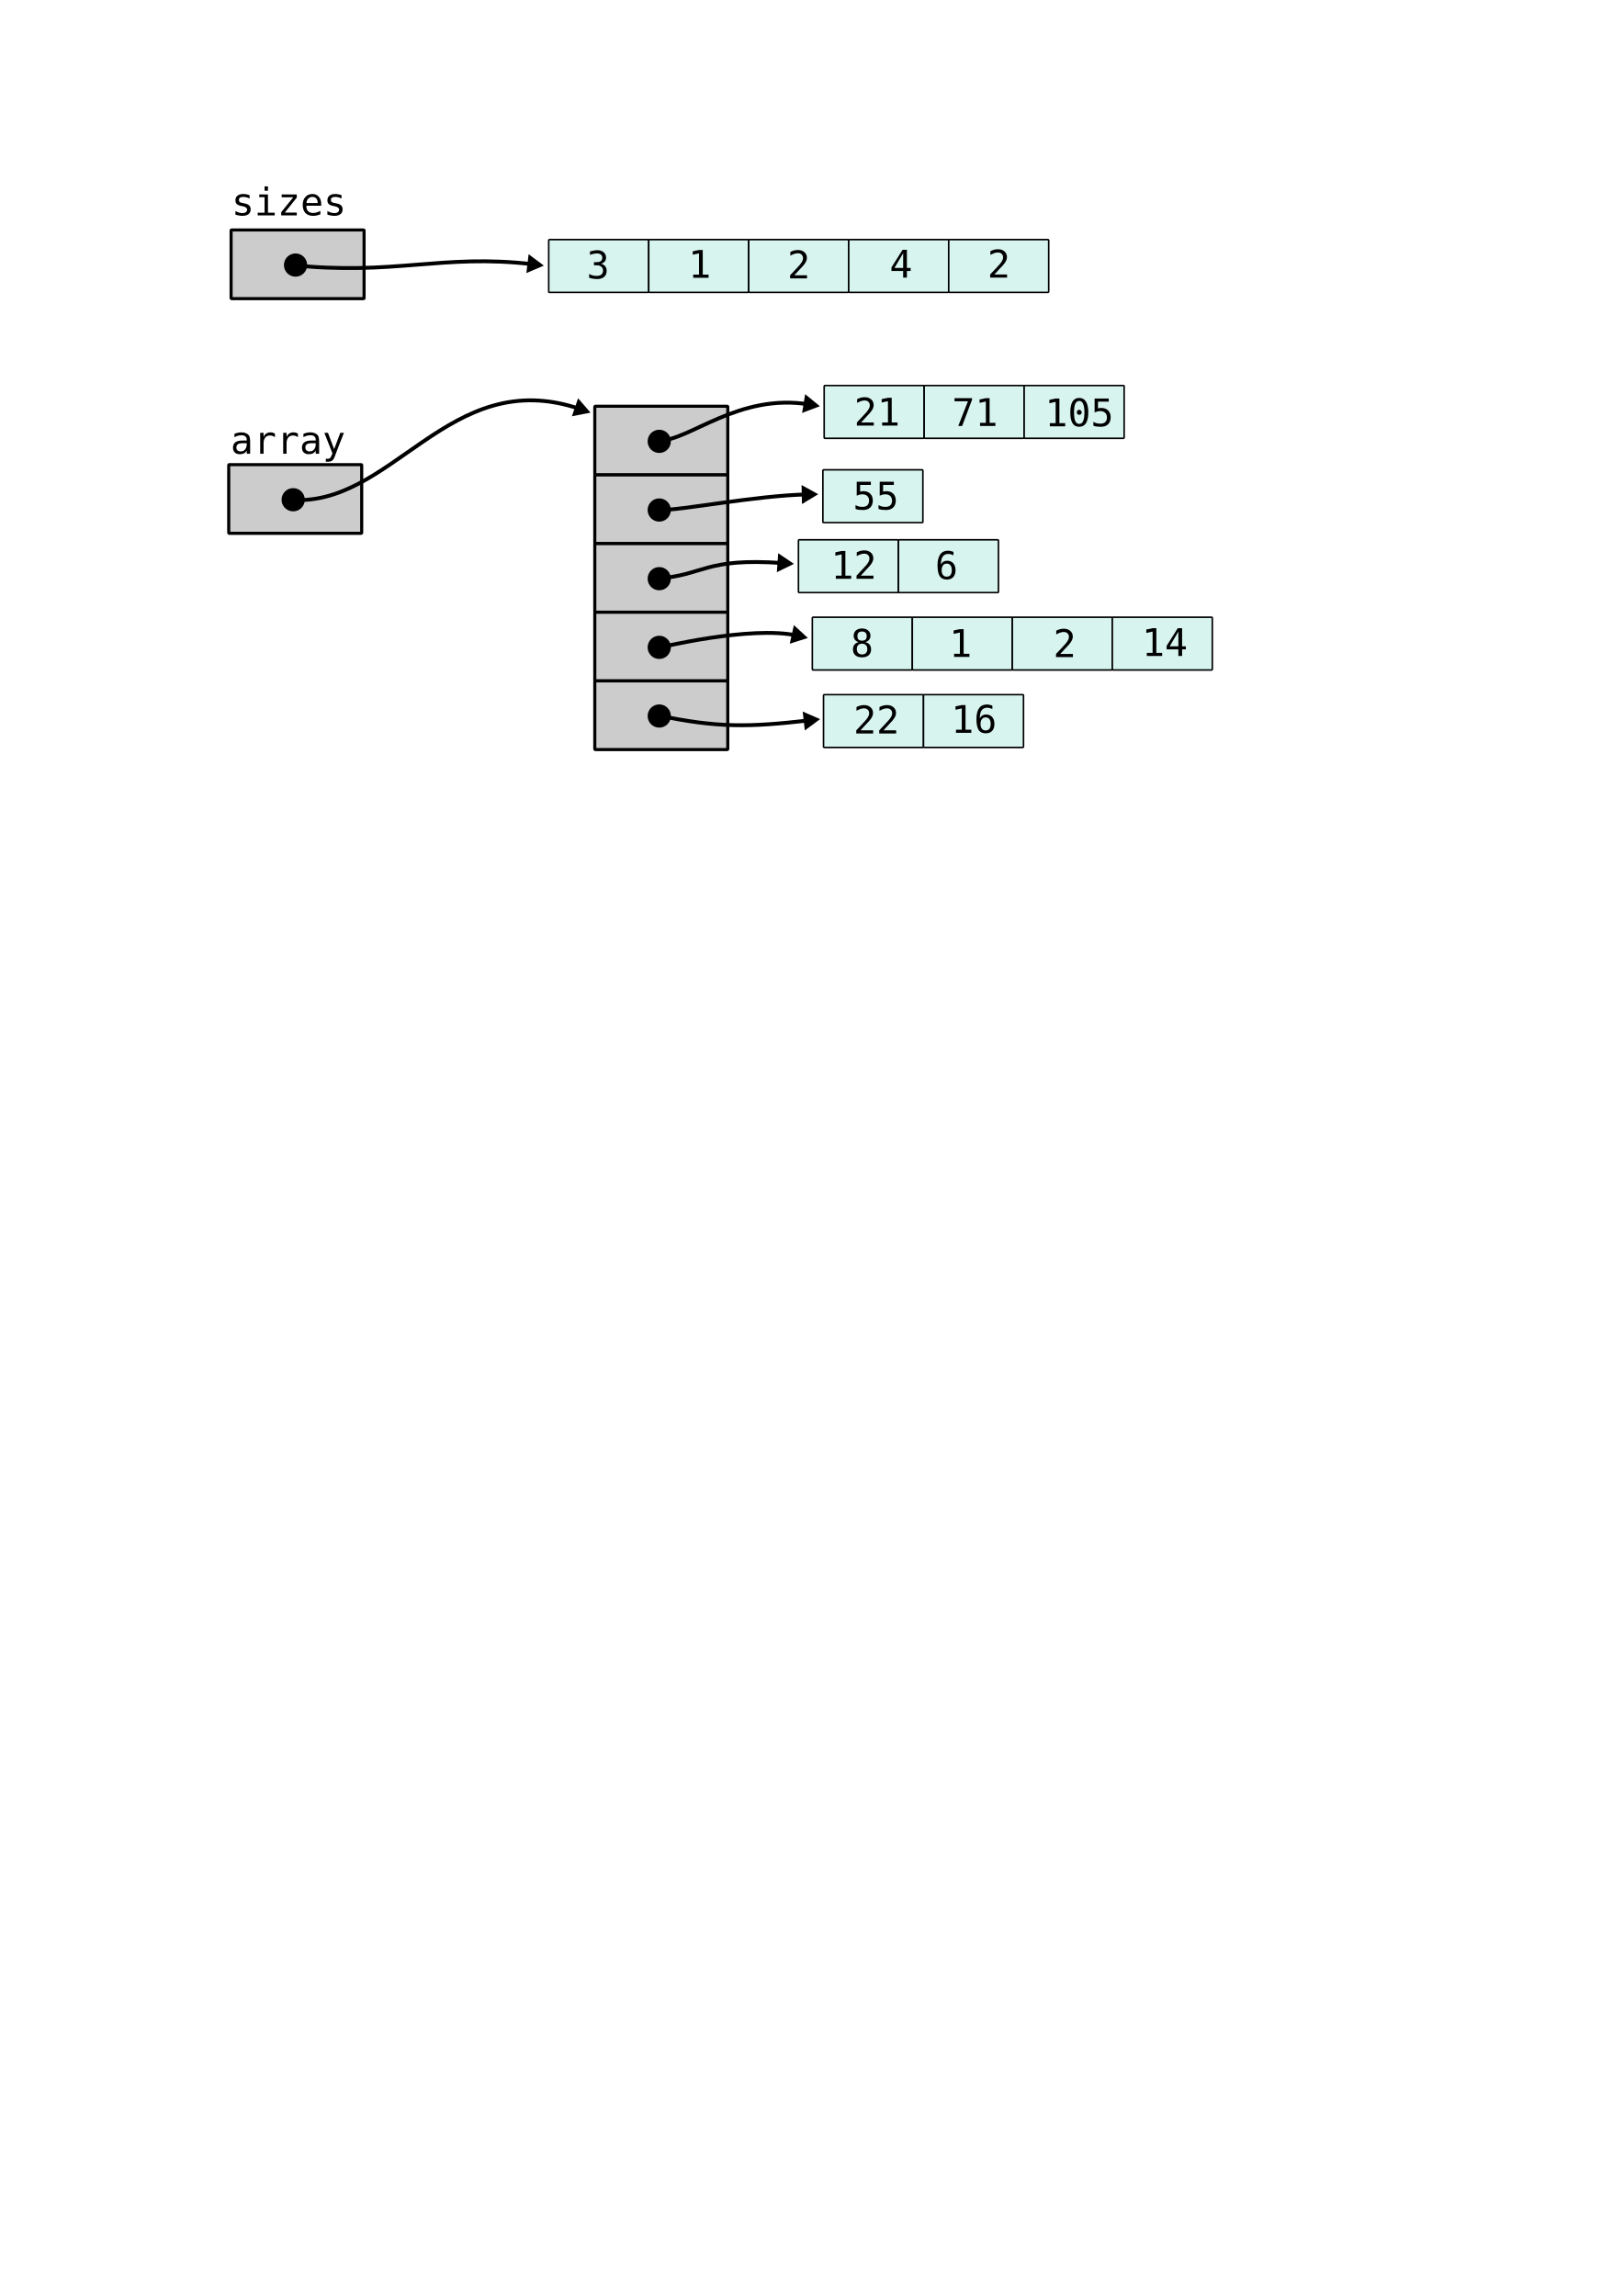
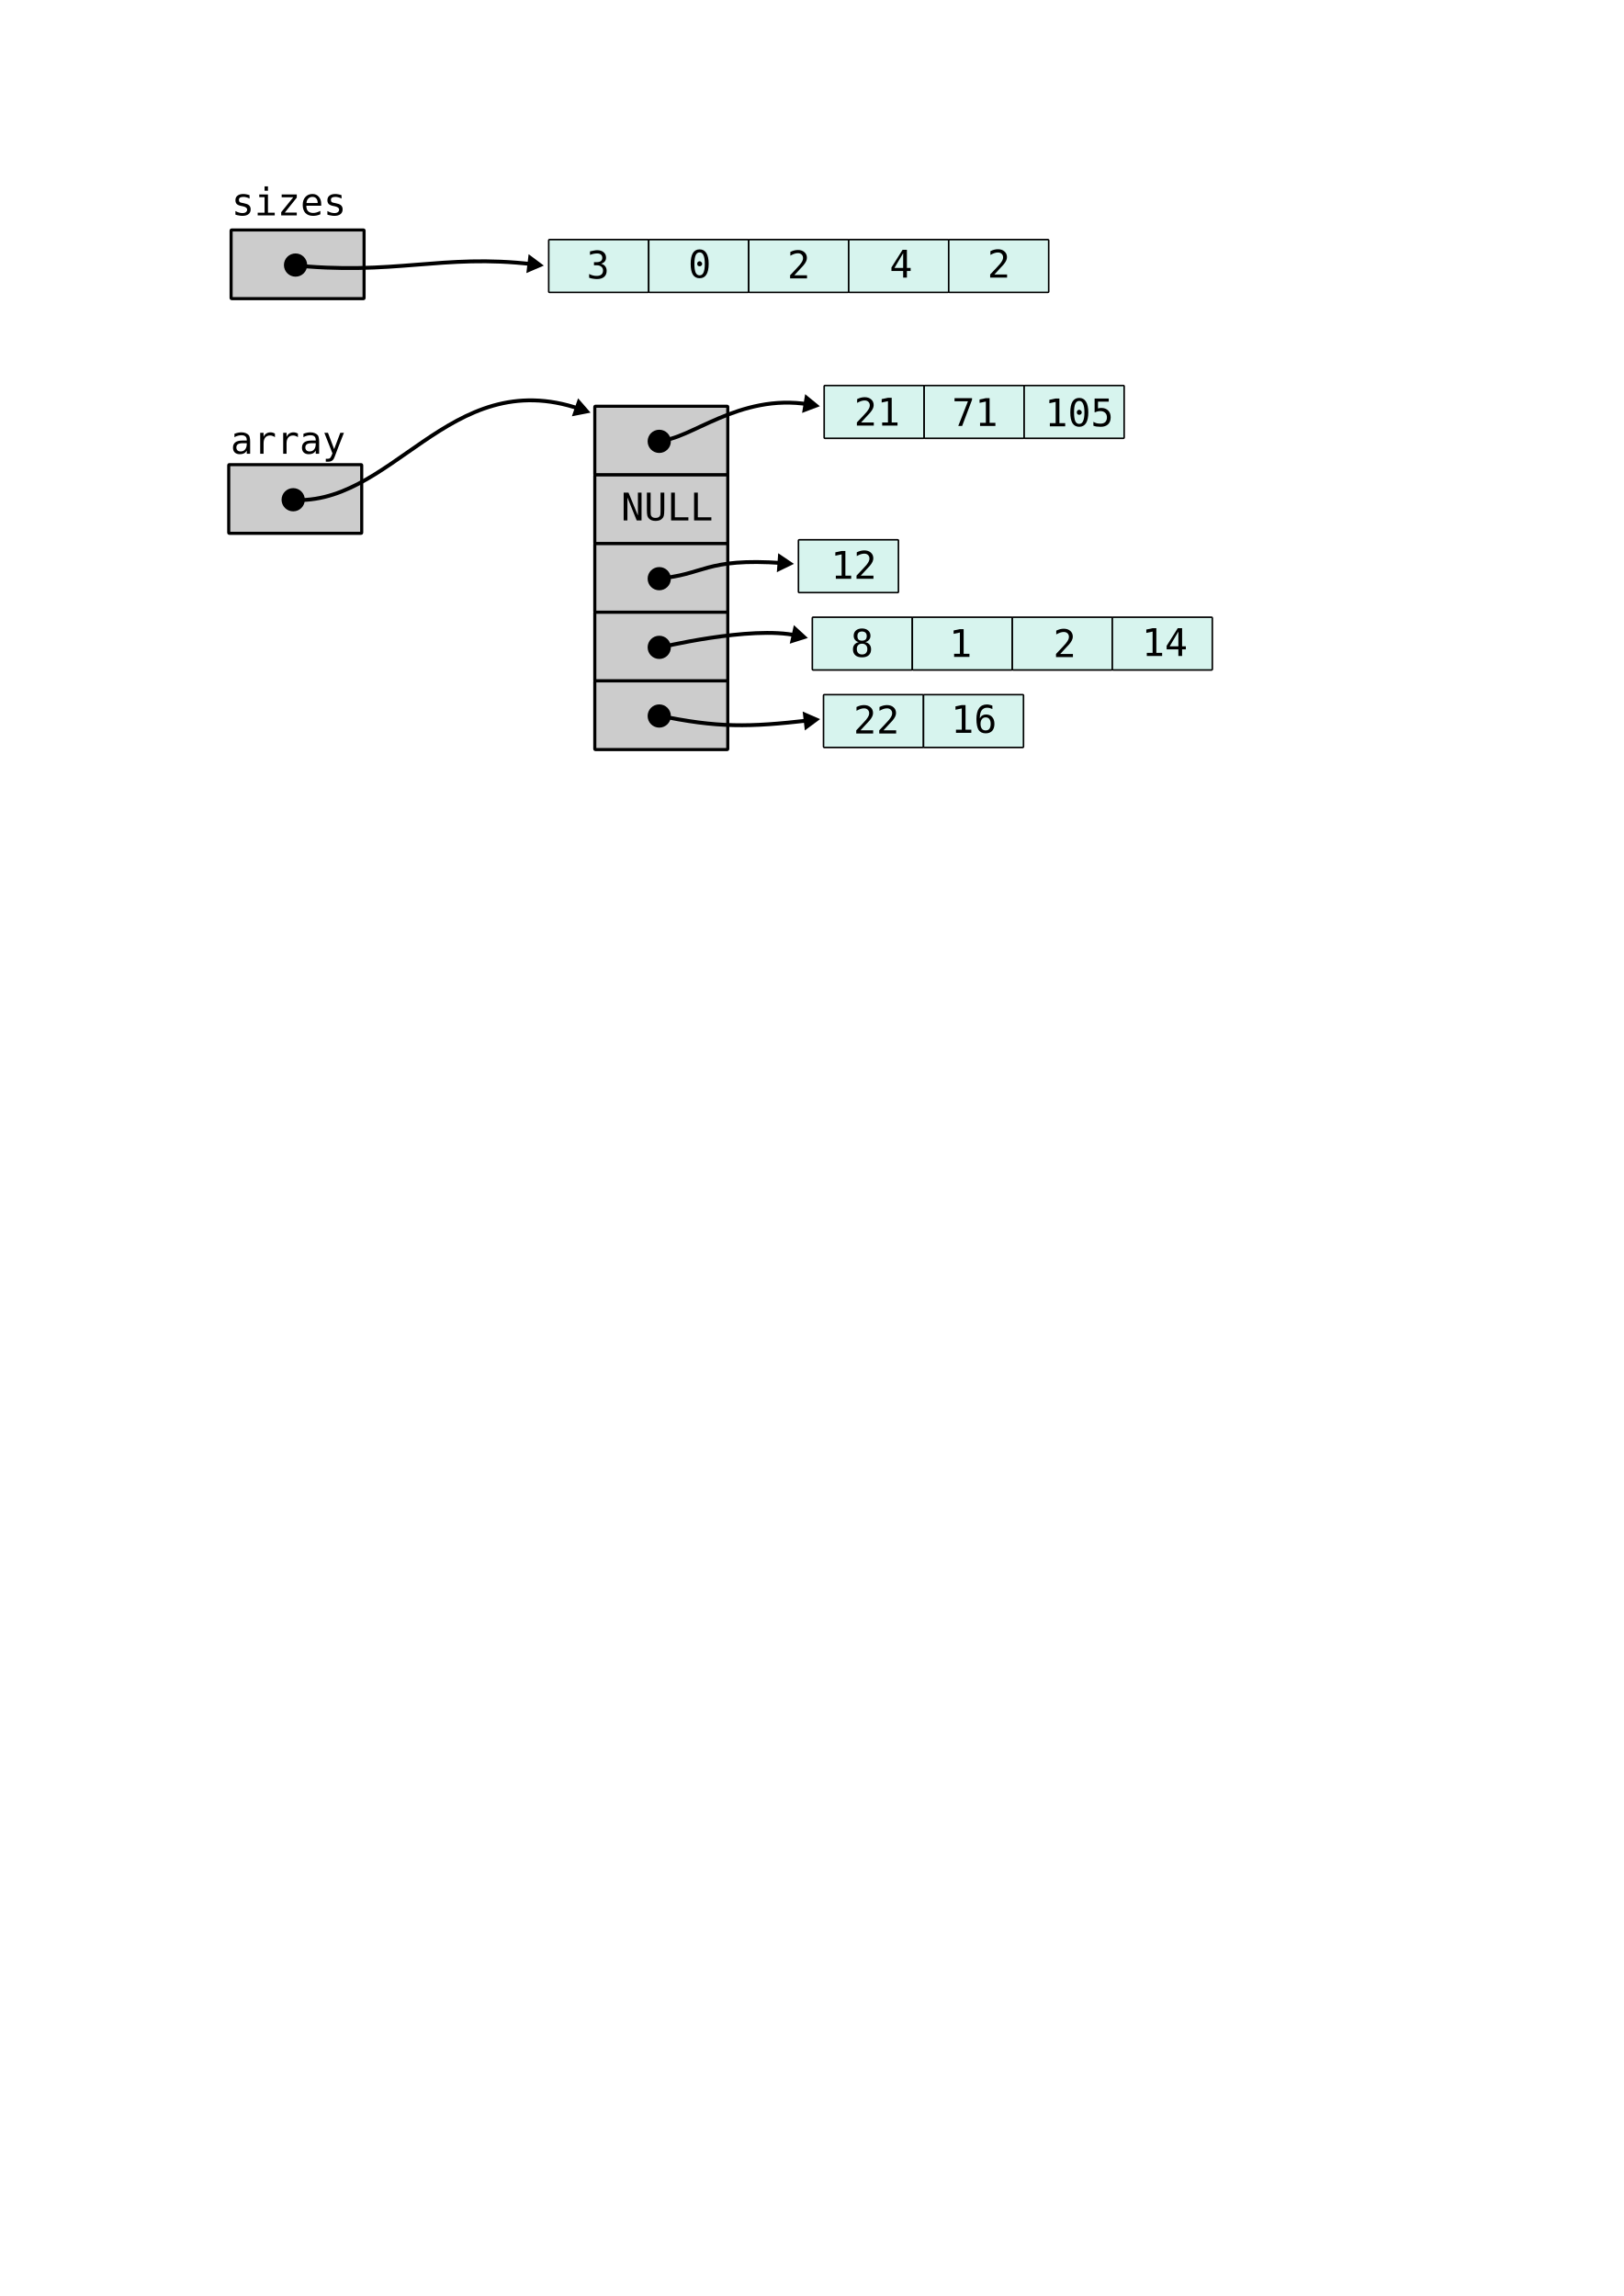
<svg xmlns="http://www.w3.org/2000/svg" width="210mm" height="297mm" viewBox="0 0 210 297" version="1.1" id="svg8">
  <defs id="defs2">
    <marker orient="auto" refY="0.0" refX="0.0" id="marker2670" style="overflow:visible">
      <path id="path2668" d="M 5.77,0.0 L -2.88,5.0 L -2.88,-5.0 L 5.77,0.0 z " style="fill-rule:evenodd;stroke:#000000;stroke-width:1pt;stroke-opacity:1;fill:#000000;fill-opacity:1" transform="scale(0.4)" />
    </marker>
    <marker orient="auto" refY="0.0" refX="0.0" id="TriangleOutM" style="overflow:visible">
      <path id="path1077" d="M 5.77,0.0 L -2.88,5.0 L -2.88,-5.0 L 5.77,0.0 z " style="fill-rule:evenodd;stroke:#000000;stroke-width:1pt;stroke-opacity:1;fill:#000000;fill-opacity:1" transform="scale(0.4)" />
    </marker>
    <marker orient="auto" refY="0" refX="0" id="marker2670-5" style="overflow:visible">
      <path id="path2668-0" d="M 5.77,0 -2.88,5 V -5 Z" style="fill:#000000;fill-opacity:1;fill-rule:evenodd;stroke:#000000;stroke-width:1pt;stroke-opacity:1" transform="scale(0.4)" />
    </marker>
    <marker orient="auto" refY="0" refX="0" id="marker2670-3" style="overflow:visible">
      <path id="path2668-9" d="M 5.77,0 -2.88,5 V -5 Z" style="fill:#000000;fill-opacity:1;fill-rule:evenodd;stroke:#000000;stroke-width:1pt;stroke-opacity:1" transform="scale(0.4)" />
    </marker>
    <marker orient="auto" refY="0" refX="0" id="marker2670-1" style="overflow:visible">
      <path id="path2668-91" d="M 5.77,0 -2.88,5 V -5 Z" style="fill:#000000;fill-opacity:1;fill-rule:evenodd;stroke:#000000;stroke-width:1pt;stroke-opacity:1" transform="scale(0.4)" />
    </marker>
    <marker orient="auto" refY="0" refX="0" id="marker2670-4" style="overflow:visible">
      <path id="path2668-5" d="M 5.77,0 -2.88,5 V -5 Z" style="fill:#000000;fill-opacity:1;fill-rule:evenodd;stroke:#000000;stroke-width:1pt;stroke-opacity:1" transform="scale(0.4)" />
    </marker>
    <marker orient="auto" refY="0" refX="0" id="marker2670-54" style="overflow:visible">
      <path id="path2668-2" d="M 5.77,0 -2.88,5 V -5 Z" style="fill:#000000;fill-opacity:1;fill-rule:evenodd;stroke:#000000;stroke-width:1pt;stroke-opacity:1" transform="scale(0.4)" />
    </marker>
    <marker orient="auto" refY="0" refX="0" id="marker2670-2" style="overflow:visible">
      <path id="path2668-55" d="M 5.77,0 -2.88,5 V -5 Z" style="fill:#000000;fill-opacity:1;fill-rule:evenodd;stroke:#000000;stroke-width:1pt;stroke-opacity:1" transform="scale(0.4)" />
    </marker>
    <marker orient="auto" refY="0" refX="0" id="TriangleOutM-1" style="overflow:visible">
      <path id="path1077-3" d="M 5.77,0 -2.88,5 V -5 Z" style="fill:#000000;fill-opacity:1;fill-rule:evenodd;stroke:#000000;stroke-width:1pt;stroke-opacity:1" transform="scale(0.4)" />
    </marker>
  </defs>
  <g id="layer1">
    <rect style="opacity:1;fill:#cccccc;fill-opacity:1;stroke:#000000;stroke-width:0.4;stroke-miterlimit:4;stroke-dasharray:none;stroke-dashoffset:0;stroke-opacity:1" id="rect815" width="17.198" height="8.882" x="29.583" y="60.103" ry="0.072" />
    <circle style="opacity:1;fill:#000000;fill-opacity:1;stroke:#000000;stroke-width:0.546;stroke-miterlimit:4;stroke-dasharray:none;stroke-dashoffset:0;stroke-opacity:1" id="path832" cx="37.919" cy="64.643" r="1.23" />
    <rect style="opacity:1;fill:#cccccc;fill-opacity:1;stroke:#000000;stroke-width:0.4;stroke-miterlimit:4;stroke-dasharray:none;stroke-dashoffset:0;stroke-opacity:1" id="rect815-6" width="17.198" height="8.882" x="76.927" y="52.551" ry="0.072" />
    <circle style="opacity:1;fill:#000000;fill-opacity:1;stroke:#000000;stroke-width:0.546;stroke-miterlimit:4;stroke-dasharray:none;stroke-dashoffset:0;stroke-opacity:1" id="path832-6" cx="85.263" cy="57.09" r="1.23" />
    <rect style="opacity:1;fill:#cccccc;fill-opacity:1;stroke:#000000;stroke-width:0.4;stroke-miterlimit:4;stroke-dasharray:none;stroke-dashoffset:0;stroke-opacity:1" id="rect815-6-4" width="17.198" height="8.882" x="76.927" y="61.433" ry="0.072" />
-     <circle style="opacity:1;fill:#000000;fill-opacity:1;stroke:#000000;stroke-width:0.546;stroke-miterlimit:4;stroke-dasharray:none;stroke-dashoffset:0;stroke-opacity:1" id="path832-6-4" cx="85.263" cy="65.973" r="1.23" />
    <rect style="opacity:1;fill:#cccccc;fill-opacity:1;stroke:#000000;stroke-width:0.4;stroke-miterlimit:4;stroke-dasharray:none;stroke-dashoffset:0;stroke-opacity:1" id="rect815-6-2" width="17.198" height="8.882" x="76.927" y="70.316" ry="0.072" />
    <circle style="opacity:1;fill:#000000;fill-opacity:1;stroke:#000000;stroke-width:0.546;stroke-miterlimit:4;stroke-dasharray:none;stroke-dashoffset:0;stroke-opacity:1" id="path832-6-8" cx="85.263" cy="74.855" r="1.23" />
    <rect style="opacity:1;fill:#cccccc;fill-opacity:1;stroke:#000000;stroke-width:0.4;stroke-miterlimit:4;stroke-dasharray:none;stroke-dashoffset:0;stroke-opacity:1" id="rect815-6-7" width="17.198" height="8.882" x="76.927" y="79.198" ry="0.072" />
    <circle style="opacity:1;fill:#000000;fill-opacity:1;stroke:#000000;stroke-width:0.546;stroke-miterlimit:4;stroke-dasharray:none;stroke-dashoffset:0;stroke-opacity:1" id="path832-6-7" cx="85.263" cy="83.738" r="1.23" />
    <rect style="opacity:1;fill:#cccccc;fill-opacity:1;stroke:#000000;stroke-width:0.4;stroke-miterlimit:4;stroke-dasharray:none;stroke-dashoffset:0;stroke-opacity:1" id="rect815-6-3" width="17.198" height="8.882" x="76.927" y="88.08" ry="0.072" />
    <circle style="opacity:1;fill:#000000;fill-opacity:1;stroke:#000000;stroke-width:0.546;stroke-miterlimit:4;stroke-dasharray:none;stroke-dashoffset:0;stroke-opacity:1" id="path832-6-2" cx="85.263" cy="92.62" r="1.23" />
    <path style="fill:none;stroke:#000000;stroke-width:0.5;stroke-linecap:butt;stroke-linejoin:miter;stroke-miterlimit:4;stroke-dasharray:none;stroke-opacity:1;marker-end:url(#TriangleOutM)" d="M 37.15,64.609 C 50.648,66.079 57.931,47.036 75.036,52.916" id="path930" />
    <path style="fill:none;stroke:#000000;stroke-width:0.5;stroke-linecap:butt;stroke-linejoin:miter;stroke-miterlimit:4;stroke-dasharray:none;stroke-opacity:1;marker-end:url(#marker2670)" d="m 85.259,56.992 c 3.837,0.048 10.241,-6.171 19.377,-4.677" id="path2666" />
-     <path style="fill:none;stroke:#000000;stroke-width:0.5;stroke-linecap:butt;stroke-linejoin:miter;stroke-miterlimit:4;stroke-dasharray:none;stroke-opacity:1;marker-end:url(#marker2670-5)" d="m 85.296,65.962 c 2.405,0.134 12.428,-1.871 19.11,-2.005" id="path2666-1" />
    <path style="fill:none;stroke:#000000;stroke-width:0.5;stroke-linecap:butt;stroke-linejoin:miter;stroke-miterlimit:4;stroke-dasharray:none;stroke-opacity:1;marker-end:url(#marker2670-3)" d="m 84.965,74.844 c 6.19,-0.432 6.066,-2.724 16.303,-2.005" id="path2666-5" />
    <path style="fill:none;stroke:#000000;stroke-width:0.5;stroke-linecap:butt;stroke-linejoin:miter;stroke-miterlimit:4;stroke-dasharray:none;stroke-opacity:1;marker-end:url(#marker2670-1)" d="m 85.06,83.821 c 0,0 12.027,-2.94 18.041,-1.604" id="path2666-7" />
    <path style="fill:none;stroke:#000000;stroke-width:0.5;stroke-linecap:butt;stroke-linejoin:miter;stroke-miterlimit:4;stroke-dasharray:none;stroke-opacity:1;marker-end:url(#marker2670-4)" d="m 85.013,92.515 c 7.798,1.664 11.949,1.548 19.644,0.668" id="path2666-70" />
    <rect style="opacity:1;fill:#d7f4ee;fill-opacity:1;stroke:#000000;stroke-width:0.203;stroke-miterlimit:4;stroke-dasharray:none;stroke-dashoffset:0;stroke-opacity:1" id="rect5425" width="12.933" height="6.83" x="106.593" y="49.869" ry="0.086" />
    <rect style="opacity:1;fill:#d7f4ee;fill-opacity:1;stroke:#000000;stroke-width:0.203;stroke-miterlimit:4;stroke-dasharray:none;stroke-dashoffset:0;stroke-opacity:1" id="rect5425-6" width="12.933" height="6.83" x="119.526" y="49.869" ry="0.086" />
    <rect style="opacity:1;fill:#d7f4ee;fill-opacity:1;stroke:#000000;stroke-width:0.203;stroke-miterlimit:4;stroke-dasharray:none;stroke-dashoffset:0;stroke-opacity:1" id="rect5425-1" width="12.933" height="6.83" x="132.458" y="49.869" ry="0.086" />
-     <rect style="opacity:1;fill:#d7f4ee;fill-opacity:1;stroke:#000000;stroke-width:0.203;stroke-miterlimit:4;stroke-dasharray:none;stroke-dashoffset:0;stroke-opacity:1" id="rect5425-69" width="12.933" height="6.83" x="106.426" y="60.772" ry="0.086" />
    <rect style="opacity:1;fill:#d7f4ee;fill-opacity:1;stroke:#000000;stroke-width:0.203;stroke-miterlimit:4;stroke-dasharray:none;stroke-dashoffset:0;stroke-opacity:1" id="rect5425-3" width="12.933" height="6.83" x="103.267" y="69.823" ry="0.086" />
-     <rect style="opacity:1;fill:#d7f4ee;fill-opacity:1;stroke:#000000;stroke-width:0.203;stroke-miterlimit:4;stroke-dasharray:none;stroke-dashoffset:0;stroke-opacity:1" id="rect5425-6-3" width="12.933" height="6.83" x="116.2" y="69.823" ry="0.086" />
    <rect style="opacity:1;fill:#d7f4ee;fill-opacity:1;stroke:#000000;stroke-width:0.203;stroke-miterlimit:4;stroke-dasharray:none;stroke-dashoffset:0;stroke-opacity:1" id="rect5425-4" width="12.933" height="6.83" x="105.062" y="79.839" ry="0.086" />
    <rect style="opacity:1;fill:#d7f4ee;fill-opacity:1;stroke:#000000;stroke-width:0.203;stroke-miterlimit:4;stroke-dasharray:none;stroke-dashoffset:0;stroke-opacity:1" id="rect5425-6-2" width="12.933" height="6.83" x="117.995" y="79.839" ry="0.086" />
    <rect style="opacity:1;fill:#d7f4ee;fill-opacity:1;stroke:#000000;stroke-width:0.203;stroke-miterlimit:4;stroke-dasharray:none;stroke-dashoffset:0;stroke-opacity:1" id="rect5425-1-4" width="12.933" height="6.83" x="130.928" y="79.839" ry="0.086" />
    <rect style="opacity:1;fill:#d7f4ee;fill-opacity:1;stroke:#000000;stroke-width:0.203;stroke-miterlimit:4;stroke-dasharray:none;stroke-dashoffset:0;stroke-opacity:1" id="rect5425-8-6" width="12.933" height="6.83" x="143.861" y="79.839" ry="0.086" />
    <rect style="opacity:1;fill:#d7f4ee;fill-opacity:1;stroke:#000000;stroke-width:0.203;stroke-miterlimit:4;stroke-dasharray:none;stroke-dashoffset:0;stroke-opacity:1" id="rect5425-4-3" width="12.933" height="6.83" x="106.508" y="89.856" ry="0.086" />
    <rect style="opacity:1;fill:#d7f4ee;fill-opacity:1;stroke:#000000;stroke-width:0.203;stroke-miterlimit:4;stroke-dasharray:none;stroke-dashoffset:0;stroke-opacity:1" id="rect5425-10" width="12.933" height="6.83" x="70.968" y="30.993" ry="0.086" />
    <rect style="opacity:1;fill:#d7f4ee;fill-opacity:1;stroke:#000000;stroke-width:0.203;stroke-miterlimit:4;stroke-dasharray:none;stroke-dashoffset:0;stroke-opacity:1" id="rect5425-6-6" width="12.933" height="6.83" x="83.9" y="30.993" ry="0.086" />
    <rect style="opacity:1;fill:#d7f4ee;fill-opacity:1;stroke:#000000;stroke-width:0.203;stroke-miterlimit:4;stroke-dasharray:none;stroke-dashoffset:0;stroke-opacity:1" id="rect5425-1-3" width="12.933" height="6.83" x="96.833" y="30.993" ry="0.086" />
    <rect style="opacity:1;fill:#d7f4ee;fill-opacity:1;stroke:#000000;stroke-width:0.203;stroke-miterlimit:4;stroke-dasharray:none;stroke-dashoffset:0;stroke-opacity:1" id="rect5425-8-3" width="12.933" height="6.83" x="109.766" y="30.993" ry="0.086" />
    <rect style="opacity:1;fill:#d7f4ee;fill-opacity:1;stroke:#000000;stroke-width:0.203;stroke-miterlimit:4;stroke-dasharray:none;stroke-dashoffset:0;stroke-opacity:1" id="rect5425-64-2" width="12.933" height="6.83" x="122.699" y="30.993" ry="0.086" />
    <rect style="opacity:1;fill:#cccccc;fill-opacity:1;stroke:#000000;stroke-width:0.4;stroke-miterlimit:4;stroke-dasharray:none;stroke-dashoffset:0;stroke-opacity:1" id="rect815-0" width="17.198" height="8.882" x="29.889" y="29.747" ry="0.072" />
    <circle style="opacity:1;fill:#000000;fill-opacity:1;stroke:#000000;stroke-width:0.546;stroke-miterlimit:4;stroke-dasharray:none;stroke-dashoffset:0;stroke-opacity:1" id="path832-2" cx="38.224" cy="34.287" r="1.23" />
    <path style="fill:none;stroke:#000000;stroke-width:0.5;stroke-linecap:butt;stroke-linejoin:miter;stroke-miterlimit:4;stroke-dasharray:none;stroke-opacity:1;marker-end:url(#TriangleOutM-1)" d="m 37.456,34.254 c 13.497,1.47 19.665,-1.467 31.471,-0.067" id="path930-0" />
    <text xml:space="preserve" style="font-style:normal;font-weight:normal;font-size:4.939px;line-height:1.25;font-family:sans-serif;letter-spacing:0px;word-spacing:0px;fill:#000000;fill-opacity:1;stroke:none;stroke-width:0.265" x="29.934" y="27.86" id="text6666">
      <tspan id="tspan6664" x="29.934" y="27.86" style="stroke-width:0.265;-inkscape-font-specification:Consolas;font-family:Consolas;font-weight:normal;font-style:normal;font-stretch:normal;font-variant:normal">sizes</tspan>
    </text>
    <text xml:space="preserve" style="font-style:normal;font-weight:normal;font-size:4.939px;line-height:1.25;font-family:sans-serif;letter-spacing:0px;word-spacing:0px;fill:#000000;fill-opacity:1;stroke:none;stroke-width:0.265" x="29.804" y="58.689" id="text6666-3">
      <tspan id="tspan6664-1" x="29.804" y="58.689" style="font-style:normal;font-variant:normal;font-weight:normal;font-stretch:normal;font-family:Consolas;-inkscape-font-specification:Consolas;stroke-width:0.265">array</tspan>
    </text>
    <text xml:space="preserve" style="font-style:normal;font-weight:normal;font-size:4.939px;line-height:1.25;font-family:sans-serif;letter-spacing:0px;word-spacing:0px;fill:#000000;fill-opacity:1;stroke:none;stroke-width:0.265" x="75.866" y="36.033" id="text6688">
      <tspan id="tspan6686" x="75.866" y="36.033" style="font-style:normal;font-variant:normal;font-weight:normal;font-stretch:normal;font-family:Consolas;-inkscape-font-specification:Consolas;stroke-width:0.265">3</tspan>
    </text>
    <text xml:space="preserve" style="font-style:normal;font-variant:normal;font-weight:normal;font-stretch:normal;font-size:4.939px;line-height:1.25;font-family:Consolas;-inkscape-font-specification:'Consolas, Normal';font-variant-ligatures:normal;font-variant-caps:normal;font-variant-numeric:normal;font-feature-settings:normal;text-align:start;letter-spacing:0px;word-spacing:0px;writing-mode:lr-tb;text-anchor:start;fill:#000000;fill-opacity:1;stroke:none;stroke-width:0.265" x="89.001" y="35.928" id="text6692">
-       <tspan id="tspan6690" x="89.001" y="35.928" style="stroke-width:0.265">1</tspan>
+       <tspan id="tspan6690" x="89.001" y="35.928" style="stroke-width:0.265">0</tspan>
    </text>
    <text xml:space="preserve" style="font-style:normal;font-variant:normal;font-weight:normal;font-stretch:normal;font-size:4.939px;line-height:1.25;font-family:Consolas;-inkscape-font-specification:'Consolas, Normal';font-variant-ligatures:normal;font-variant-caps:normal;font-variant-numeric:normal;font-feature-settings:normal;text-align:start;letter-spacing:0px;word-spacing:0px;writing-mode:lr-tb;text-anchor:start;fill:#000000;fill-opacity:1;stroke:none;stroke-width:0.265" x="101.83" y="36.011" id="text6696">
      <tspan id="tspan6694" x="101.83" y="36.011" style="stroke-width:0.265">2</tspan>
    </text>
    <text xml:space="preserve" style="font-style:normal;font-variant:normal;font-weight:normal;font-stretch:normal;font-size:4.939px;line-height:1.25;font-family:Consolas;-inkscape-font-specification:'Consolas, Normal';font-variant-ligatures:normal;font-variant-caps:normal;font-variant-numeric:normal;font-feature-settings:normal;text-align:start;letter-spacing:0px;word-spacing:0px;writing-mode:lr-tb;text-anchor:start;fill:#000000;fill-opacity:1;stroke:none;stroke-width:0.265" x="115.043" y="35.911" id="text6700">
      <tspan id="tspan6698" x="115.043" y="35.911" style="stroke-width:0.265">4</tspan>
    </text>
    <text xml:space="preserve" style="font-style:normal;font-variant:normal;font-weight:normal;font-stretch:normal;font-size:4.939px;line-height:1.25;font-family:Consolas;-inkscape-font-specification:'Consolas, Normal';font-variant-ligatures:normal;font-variant-caps:normal;font-variant-numeric:normal;font-feature-settings:normal;text-align:start;letter-spacing:0px;word-spacing:0px;writing-mode:lr-tb;text-anchor:start;fill:#000000;fill-opacity:1;stroke:none;stroke-width:0.265" x="127.705" y="35.911" id="text6704">
      <tspan id="tspan6702" x="127.705" y="35.911" style="stroke-width:0.265">2</tspan>
    </text>
    <text xml:space="preserve" style="font-style:normal;font-variant:normal;font-weight:normal;font-stretch:normal;font-size:4.939px;line-height:1.25;font-family:Consolas;-inkscape-font-specification:'Consolas, Normal';font-variant-ligatures:normal;font-variant-caps:normal;font-variant-numeric:normal;font-feature-settings:normal;text-align:start;letter-spacing:0px;word-spacing:0px;writing-mode:lr-tb;text-anchor:start;fill:#000000;fill-opacity:1;stroke:none;stroke-width:0.265" x="110.464" y="55.048" id="text6726">
      <tspan id="tspan6724" x="110.464" y="55.048" style="stroke-width:0.265">21</tspan>
    </text>
    <text xml:space="preserve" style="font-style:normal;font-variant:normal;font-weight:normal;font-stretch:normal;font-size:4.939px;line-height:1.25;font-family:Consolas;-inkscape-font-specification:'Consolas, Normal';font-variant-ligatures:normal;font-variant-caps:normal;font-variant-numeric:normal;font-feature-settings:normal;text-align:start;letter-spacing:0px;word-spacing:0px;writing-mode:lr-tb;text-anchor:start;fill:#000000;fill-opacity:1;stroke:none;stroke-width:0.265" x="123.126" y="55.095" id="text6730">
      <tspan id="tspan6728" x="123.126" y="55.095" style="stroke-width:0.265">71</tspan>
    </text>
    <text xml:space="preserve" style="font-style:normal;font-variant:normal;font-weight:normal;font-stretch:normal;font-size:4.939px;line-height:1.25;font-family:Consolas;-inkscape-font-specification:'Consolas, Normal';font-variant-ligatures:normal;font-variant-caps:normal;font-variant-numeric:normal;font-feature-settings:normal;text-align:start;letter-spacing:0px;word-spacing:0px;writing-mode:lr-tb;text-anchor:start;fill:#000000;fill-opacity:1;stroke:none;stroke-width:0.265" x="135.126" y="55.142" id="text6734">
      <tspan id="tspan6732" x="135.126" y="55.142" style="stroke-width:0.265">105</tspan>
    </text>
-     <text xml:space="preserve" style="font-style:normal;font-variant:normal;font-weight:normal;font-stretch:normal;font-size:4.939px;line-height:1.25;font-family:Consolas;-inkscape-font-specification:'Consolas, Normal';font-variant-ligatures:normal;font-variant-caps:normal;font-variant-numeric:normal;font-feature-settings:normal;text-align:start;letter-spacing:0px;word-spacing:0px;writing-mode:lr-tb;text-anchor:start;fill:#000000;fill-opacity:1;stroke:none;stroke-width:0.265" x="110.306" y="65.908" id="text6746">
-       <tspan id="tspan6744" x="110.306" y="65.908" style="stroke-width:0.265">55</tspan>
-     </text>
    <text xml:space="preserve" style="font-style:normal;font-variant:normal;font-weight:normal;font-stretch:normal;font-size:4.939px;line-height:1.25;font-family:Consolas;-inkscape-font-specification:'Consolas, Normal';font-variant-ligatures:normal;font-variant-caps:normal;font-variant-numeric:normal;font-feature-settings:normal;text-align:start;letter-spacing:0px;word-spacing:0px;writing-mode:lr-tb;text-anchor:start;fill:#000000;fill-opacity:1;stroke:none;stroke-width:0.265" x="107.444" y="74.865" id="text6750">
      <tspan id="tspan6748" x="107.444" y="74.865" style="stroke-width:0.265">12</tspan>
-     </text>
-     <text xml:space="preserve" style="font-style:normal;font-variant:normal;font-weight:normal;font-stretch:normal;font-size:4.939px;line-height:1.25;font-family:Consolas;-inkscape-font-specification:'Consolas, Normal';font-variant-ligatures:normal;font-variant-caps:normal;font-variant-numeric:normal;font-feature-settings:normal;text-align:start;letter-spacing:0px;word-spacing:0px;writing-mode:lr-tb;text-anchor:start;fill:#000000;fill-opacity:1;stroke:none;stroke-width:0.265" x="120.926" y="74.905" id="text6754">
-       <tspan id="tspan6752" x="120.926" y="74.905" style="stroke-width:0.265">6</tspan>
    </text>
    <text xml:space="preserve" style="font-style:normal;font-variant:normal;font-weight:normal;font-stretch:normal;font-size:4.939px;line-height:1.25;font-family:Consolas;-inkscape-font-specification:'Consolas, Normal';font-variant-ligatures:normal;font-variant-caps:normal;font-variant-numeric:normal;font-feature-settings:normal;text-align:start;letter-spacing:0px;word-spacing:0px;writing-mode:lr-tb;text-anchor:start;fill:#000000;fill-opacity:1;stroke:none;stroke-width:0.265" x="110.004" y="84.968" id="text6758">
      <tspan id="tspan6756" x="110.004" y="84.968" style="stroke-width:0.265">8</tspan>
    </text>
    <text xml:space="preserve" style="font-style:normal;font-variant:normal;font-weight:normal;font-stretch:normal;font-size:4.939px;line-height:1.25;font-family:Consolas;-inkscape-font-specification:'Consolas, Normal';font-variant-ligatures:normal;font-variant-caps:normal;font-variant-numeric:normal;font-feature-settings:normal;text-align:start;letter-spacing:0px;word-spacing:0px;writing-mode:lr-tb;text-anchor:start;fill:#000000;fill-opacity:1;stroke:none;stroke-width:0.265" x="122.744" y="84.975" id="text6762">
      <tspan id="tspan6760" x="122.744" y="84.975" style="stroke-width:0.265">1</tspan>
    </text>
    <text xml:space="preserve" style="font-style:normal;font-variant:normal;font-weight:normal;font-stretch:normal;font-size:4.939px;line-height:1.25;font-family:Consolas;-inkscape-font-specification:'Consolas, Normal';font-variant-ligatures:normal;font-variant-caps:normal;font-variant-numeric:normal;font-feature-settings:normal;text-align:start;letter-spacing:0px;word-spacing:0px;writing-mode:lr-tb;text-anchor:start;fill:#000000;fill-opacity:1;stroke:none;stroke-width:0.265" x="136.219" y="84.999" id="text6766">
      <tspan id="tspan6764" x="136.219" y="84.999" style="stroke-width:0.265">2</tspan>
    </text>
    <text xml:space="preserve" style="font-style:normal;font-variant:normal;font-weight:normal;font-stretch:normal;font-size:4.939px;line-height:1.25;font-family:Consolas;-inkscape-font-specification:'Consolas, Normal';font-variant-ligatures:normal;font-variant-caps:normal;font-variant-numeric:normal;font-feature-settings:normal;text-align:start;letter-spacing:0px;word-spacing:0px;writing-mode:lr-tb;text-anchor:start;fill:#000000;fill-opacity:1;stroke:none;stroke-width:0.265" x="147.666" y="84.855" id="text6770">
      <tspan id="tspan6768" x="147.666" y="84.855" style="stroke-width:0.265">14</tspan>
    </text>
    <text xml:space="preserve" style="font-style:normal;font-variant:normal;font-weight:normal;font-stretch:normal;font-size:4.939px;line-height:1.25;font-family:Consolas;-inkscape-font-specification:'Consolas, Normal';font-variant-ligatures:normal;font-variant-caps:normal;font-variant-numeric:normal;font-feature-settings:normal;text-align:start;letter-spacing:0px;word-spacing:0px;writing-mode:lr-tb;text-anchor:start;fill:#000000;fill-opacity:1;stroke:none;stroke-width:0.265" x="110.382" y="94.877" id="text6778">
      <tspan id="tspan6776" x="110.382" y="94.877" style="stroke-width:0.265">22</tspan>
    </text>
    <rect style="opacity:1;fill:#d7f4ee;fill-opacity:1;stroke:#000000;stroke-width:0.203;stroke-miterlimit:4;stroke-dasharray:none;stroke-dashoffset:0;stroke-opacity:1" id="rect5425-6-3-5" width="12.933" height="6.83" x="119.44" y="89.856" ry="0.086" />
    <text xml:space="preserve" style="font-style:normal;font-variant:normal;font-weight:normal;font-stretch:normal;font-size:4.939px;line-height:1.25;font-family:Consolas;-inkscape-font-specification:'Consolas, Normal';font-variant-ligatures:normal;font-variant-caps:normal;font-variant-numeric:normal;font-feature-settings:normal;text-align:start;letter-spacing:0px;word-spacing:0px;writing-mode:lr-tb;text-anchor:start;fill:#000000;fill-opacity:1;stroke:none;stroke-width:0.265" x="122.986" y="94.796" id="text6754-6">
      <tspan id="tspan6752-1" x="122.986" y="94.796" style="stroke-width:0.265">16</tspan>
    </text>
+     <text xml:space="preserve" style="font-style:normal;font-variant:normal;font-weight:normal;font-stretch:normal;font-size:4.939px;line-height:1.25;font-family:Consolas;-inkscape-font-specification:'Consolas, Normal';font-variant-ligatures:normal;font-variant-caps:normal;font-variant-numeric:normal;font-feature-settings:normal;text-align:start;letter-spacing:0px;word-spacing:0px;writing-mode:lr-tb;text-anchor:start;fill:#000000;fill-opacity:1;stroke:none;stroke-width:0.265" x="80.331" y="67.321" id="text6809">
+       <tspan id="tspan6807" x="80.331" y="67.321" style="stroke-width:0.265">NULL</tspan>
+     </text>
  </g>
</svg>
